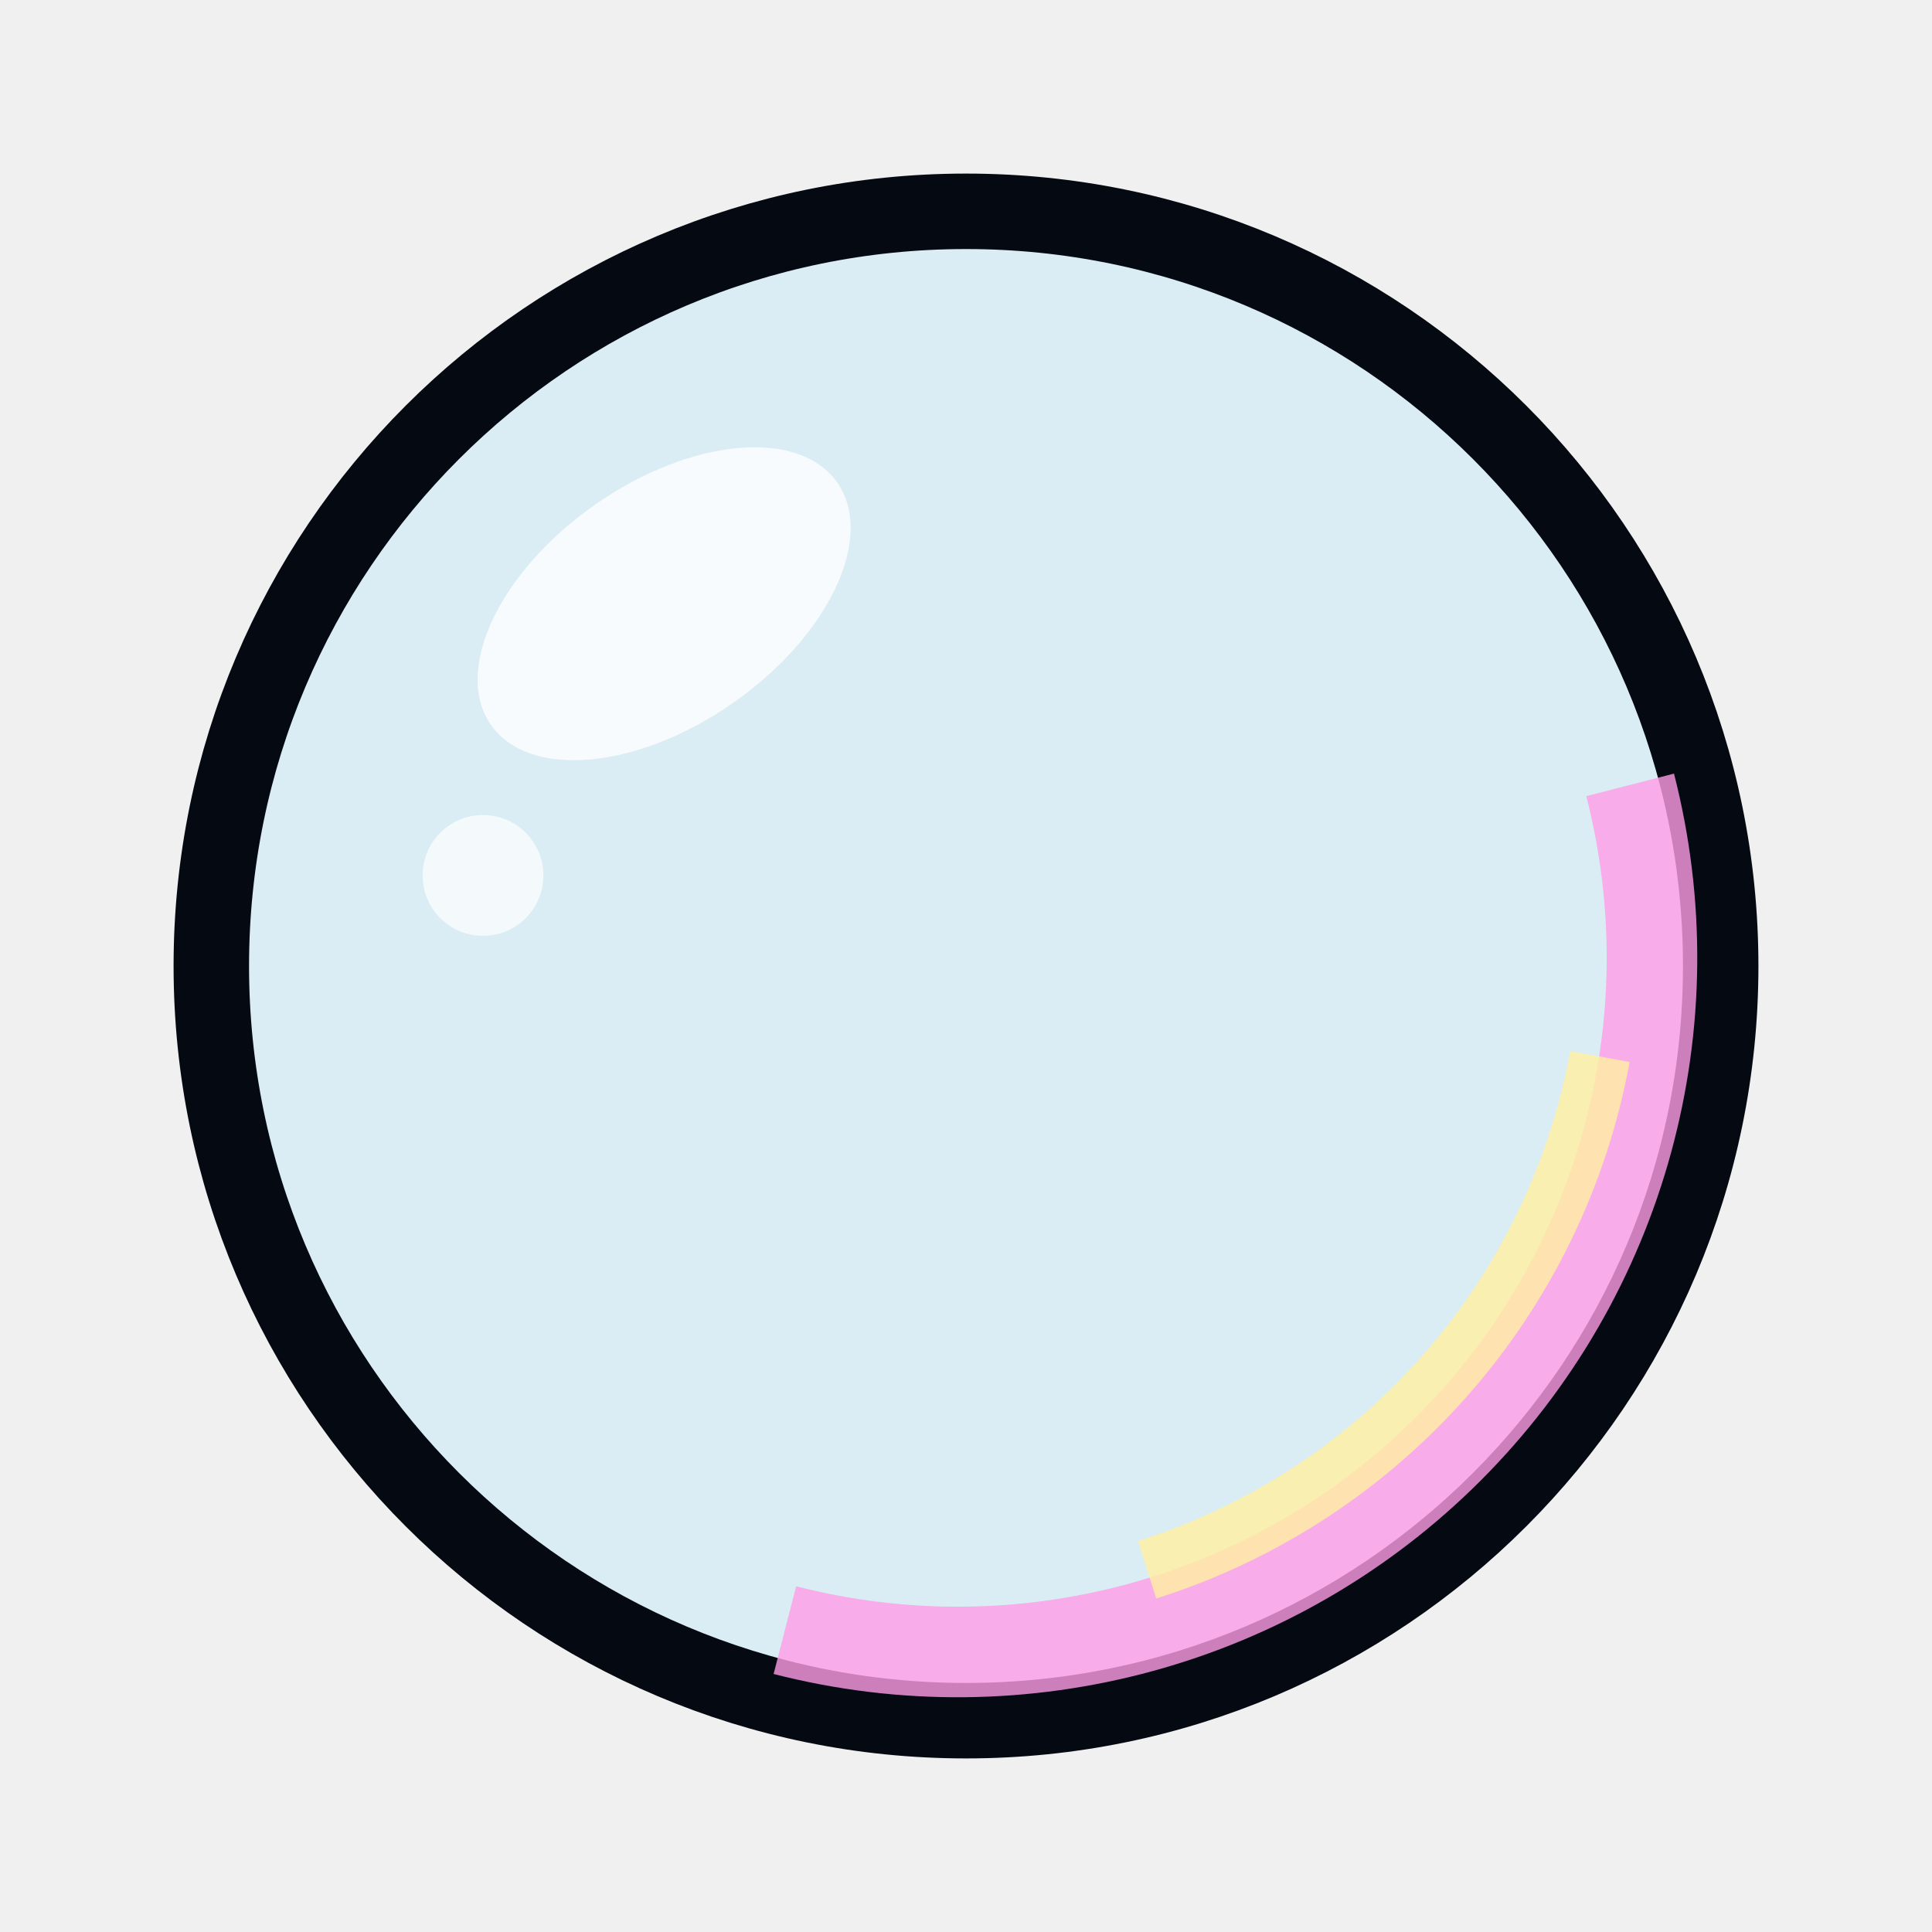
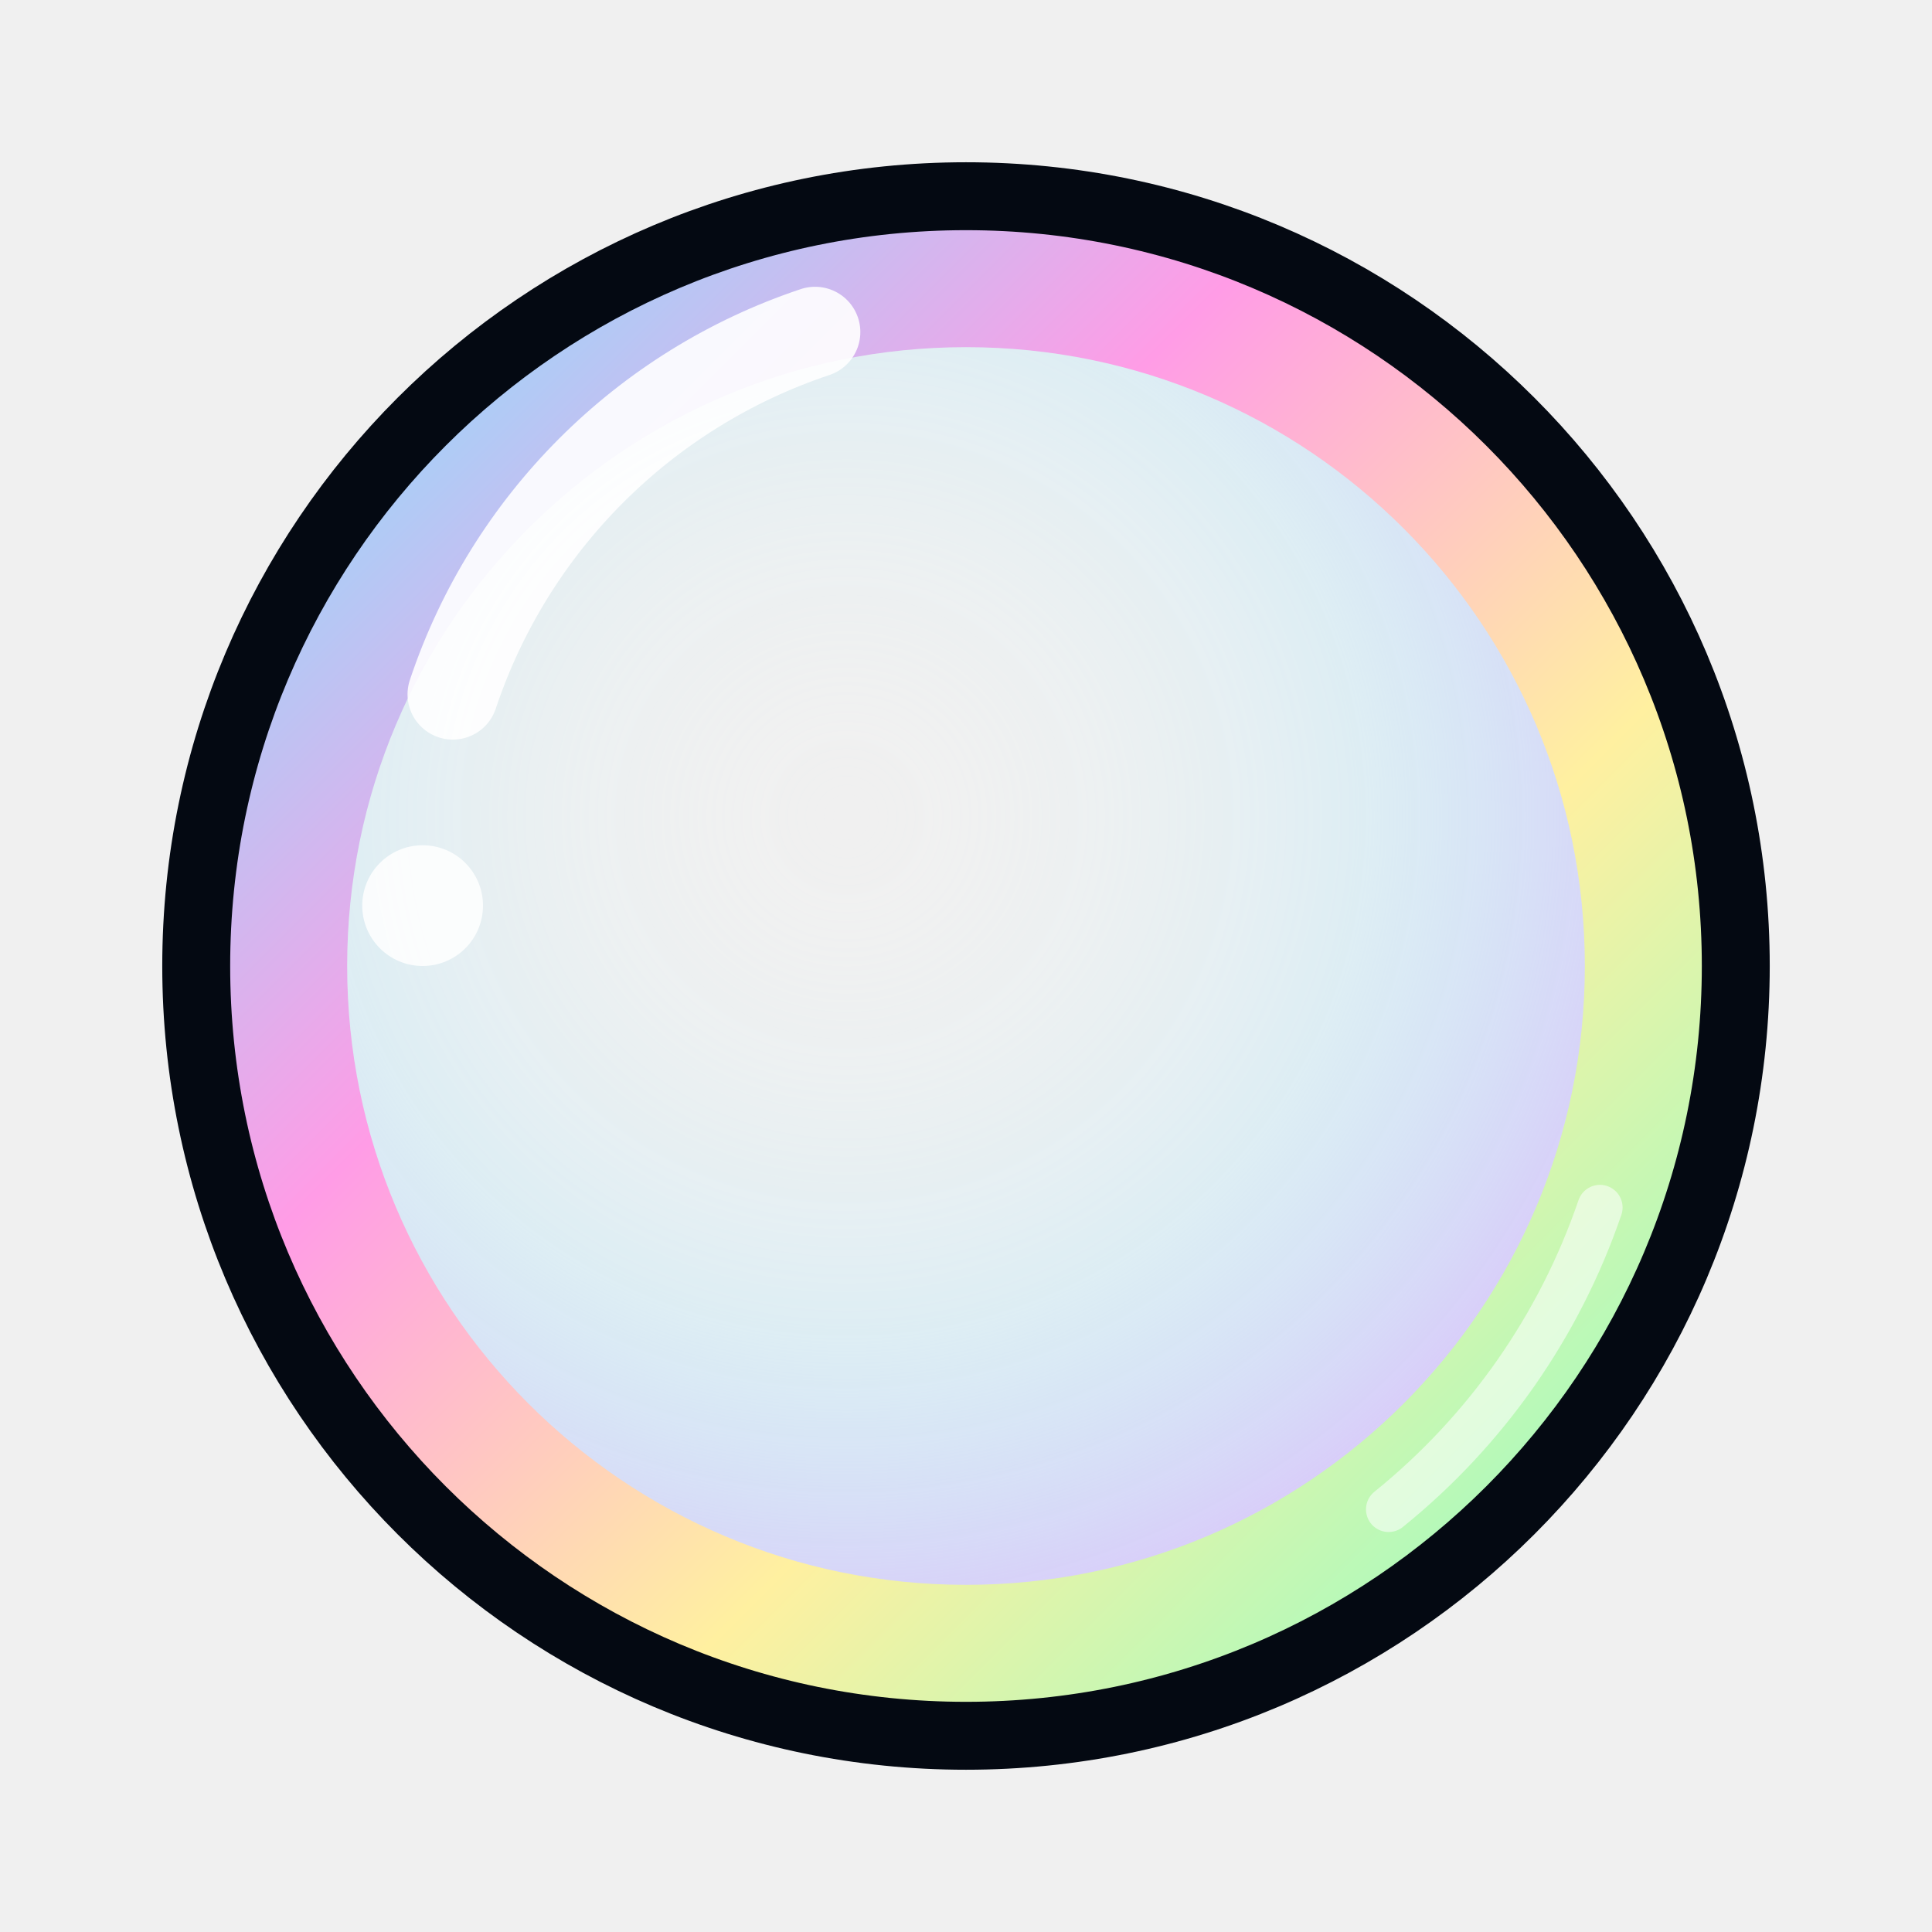
<svg xmlns="http://www.w3.org/2000/svg" viewBox="0 0 128 128" width="128" height="128">
  <defs>
+     <radialGradient id="bubFill" cx=".42" cy=".4" r=".62">
+       <stop offset="0" stop-color="#ffffff" stop-opacity="0" />
+       <stop offset=".55" stop-color="#9fe6ff" stop-opacity=".22" />
+       <stop offset="1" stop-color="#d9a6ff" stop-opacity=".75" />
+     </radialGradient>
+     <linearGradient id="bubRim" x1="0" y1="0" x2="1" y2="1">
+       <stop offset="0" stop-color="#7fe8ff" />
+       <stop offset=".35" stop-color="#ff9ce6" />
+       <stop offset=".65" stop-color="#fff0a0" />
+       <stop offset="1" stop-color="#8affc8" />
+     </linearGradient>
    <clipPath id="frame">
      <circle cx="64" cy="64" r="61" />
    </clipPath>
  </defs>
  <g clip-path="url(#frame)">
-     <circle cx="64" cy="64" r="50" fill="#9fe6ff" fill-opacity=".25" stroke="#040912" stroke-width="5" />
-     <path d="M108 52a46 46 0 0 1-56 56" fill="none" stroke="#ff9ce6" stroke-width="6" opacity=".8" />
-     <path d="M106 70a44 44 0 0 1-30 34" fill="none" stroke="#fff0a0" stroke-width="4" opacity=".8" />
-     <ellipse cx="44" cy="40" rx="14" ry="8" fill="#fff" opacity=".8" transform="rotate(-35 44 40)" />
-     <circle cx="32" cy="58" r="4" fill="#fff" opacity=".7" />
+     <circle cx="64" cy="64" r="50" fill="url(#bubFill)" />
+     <circle cx="64" cy="64" r="46" fill="none" stroke="url(#bubRim)" stroke-width="10" />
+     <circle cx="64" cy="64" r="51" fill="none" stroke="#040912" stroke-width="4.5" />
+     <path d="M30 46a38 38 0 0 1 24-24" fill="none" stroke="#fff" stroke-width="6" stroke-linecap="round" opacity=".9" />
+     <circle cx="28" cy="60" r="4" fill="#fff" opacity=".85" />
+     <path d="M92 100a44 44 0 0 0 14-20" fill="none" stroke="#fff" stroke-width="3" stroke-linecap="round" opacity=".55" />
  </g>
</svg>
